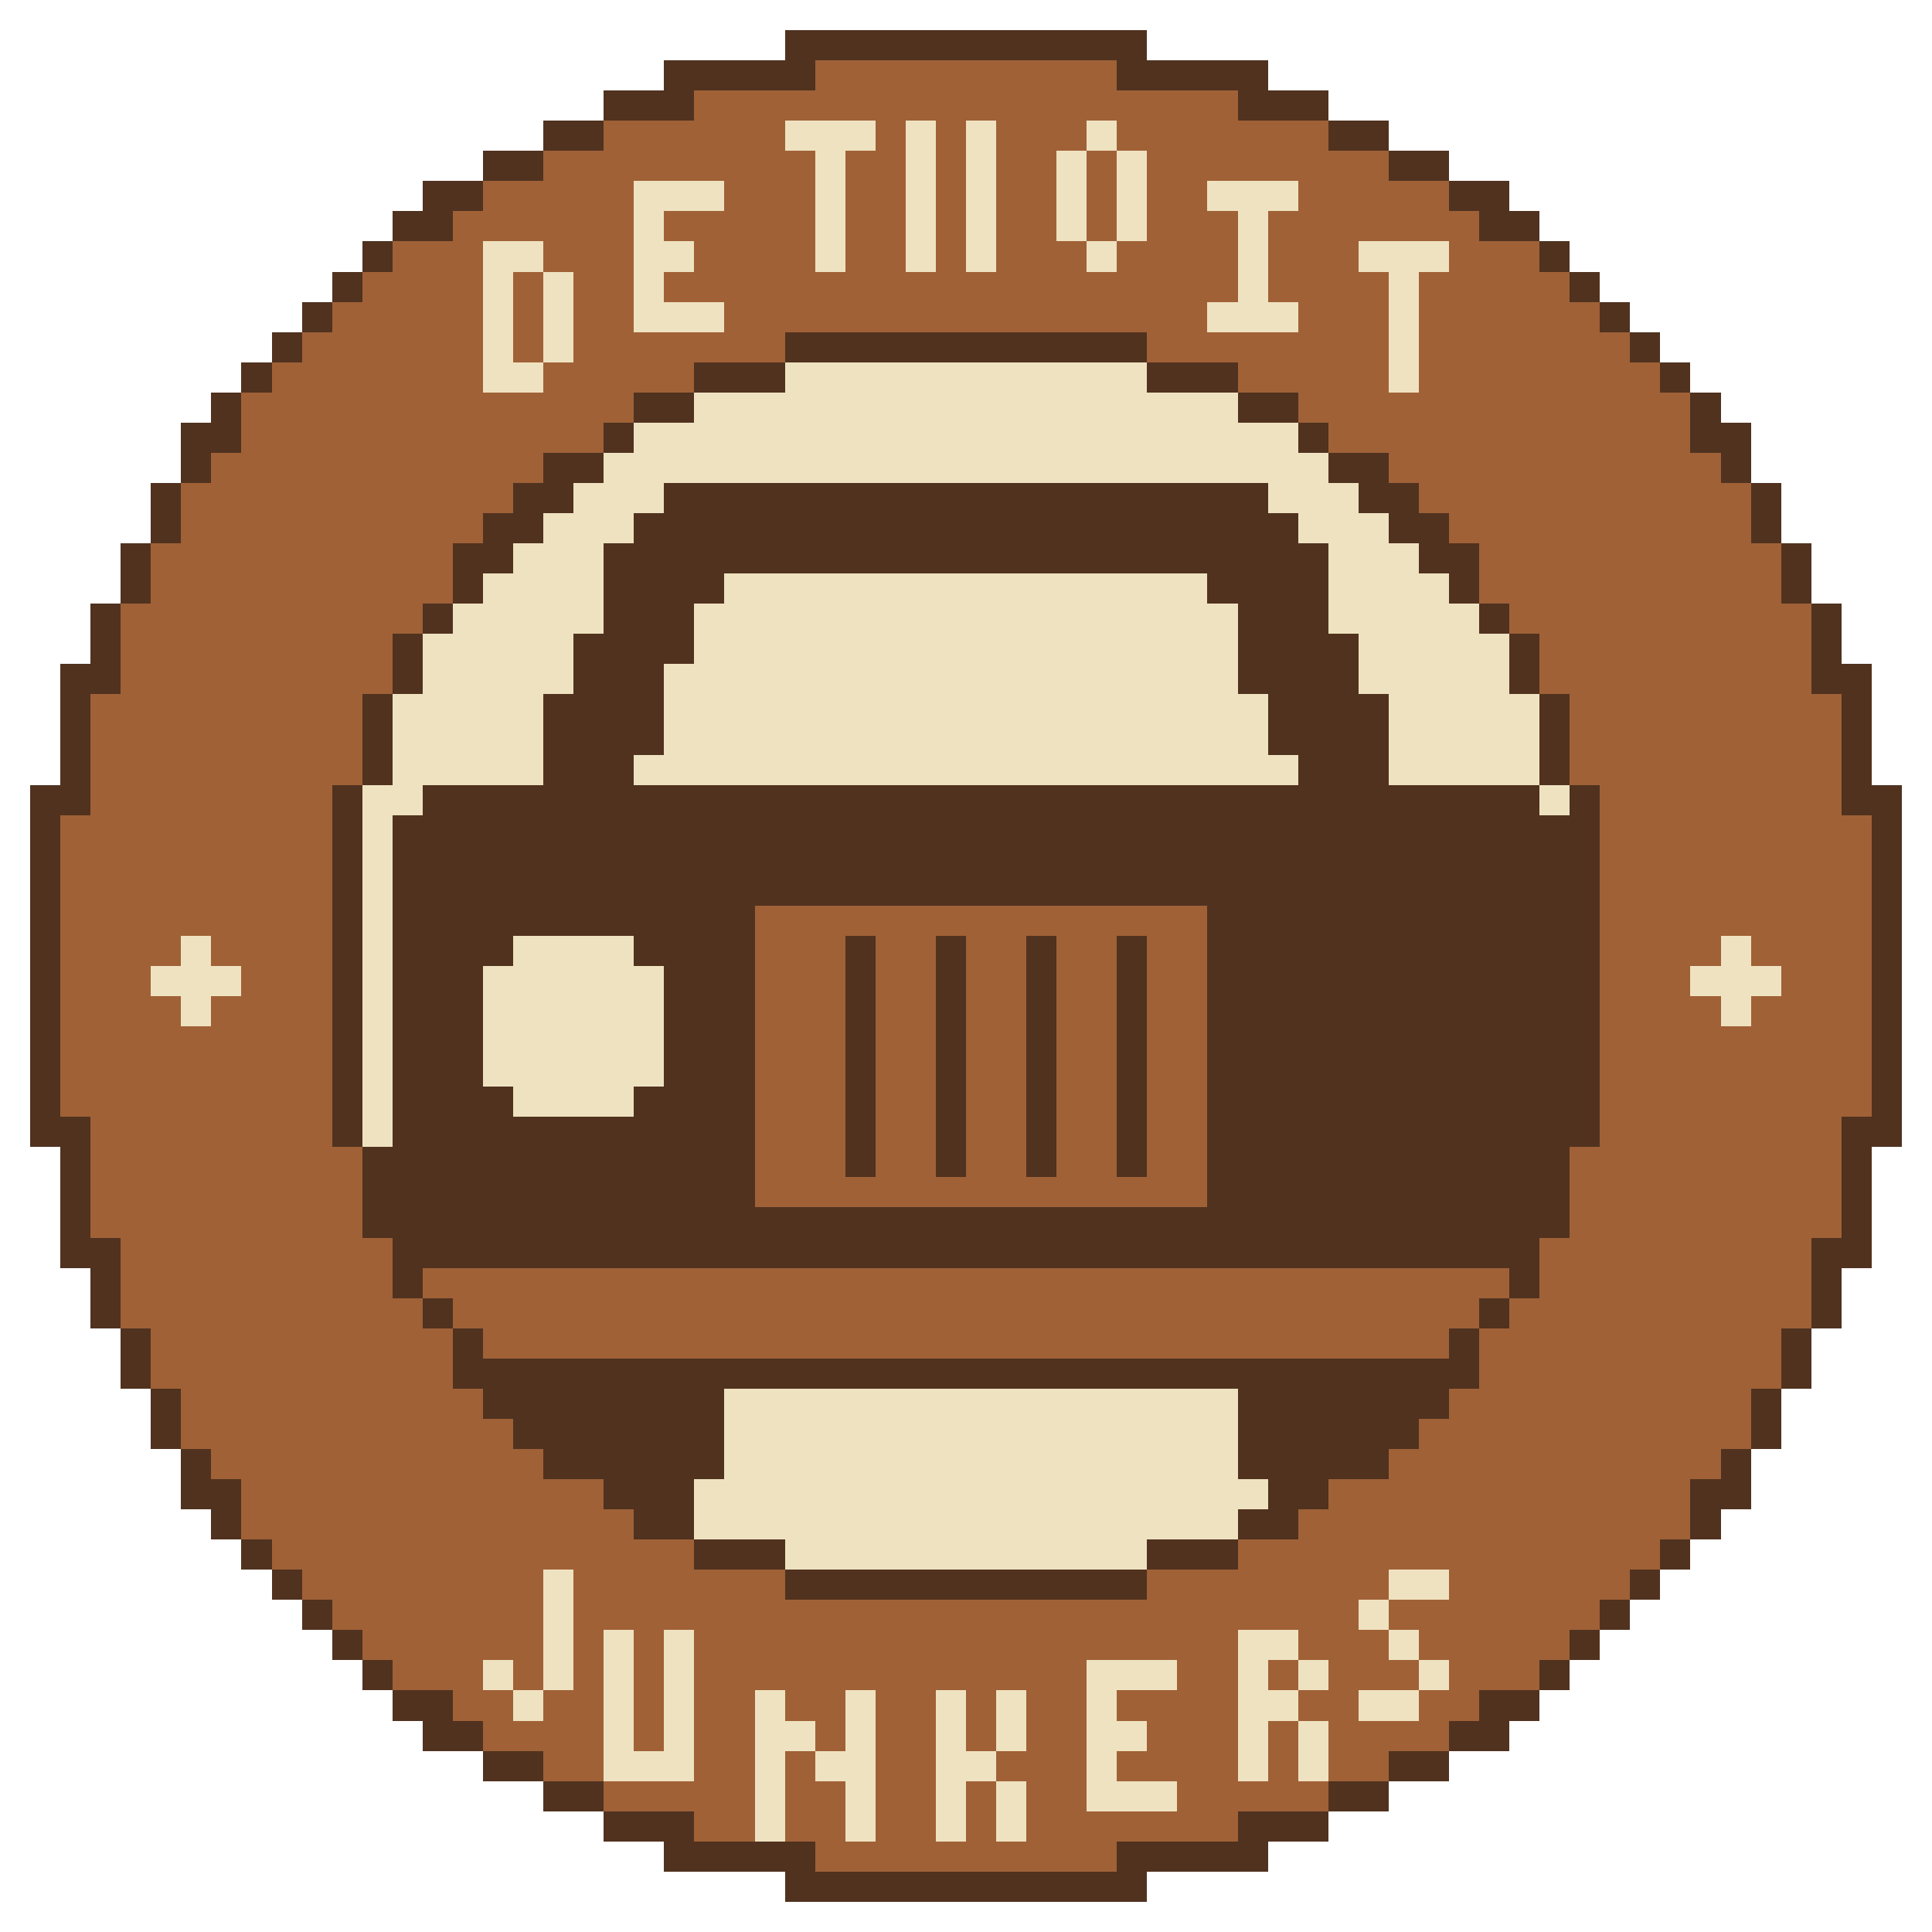
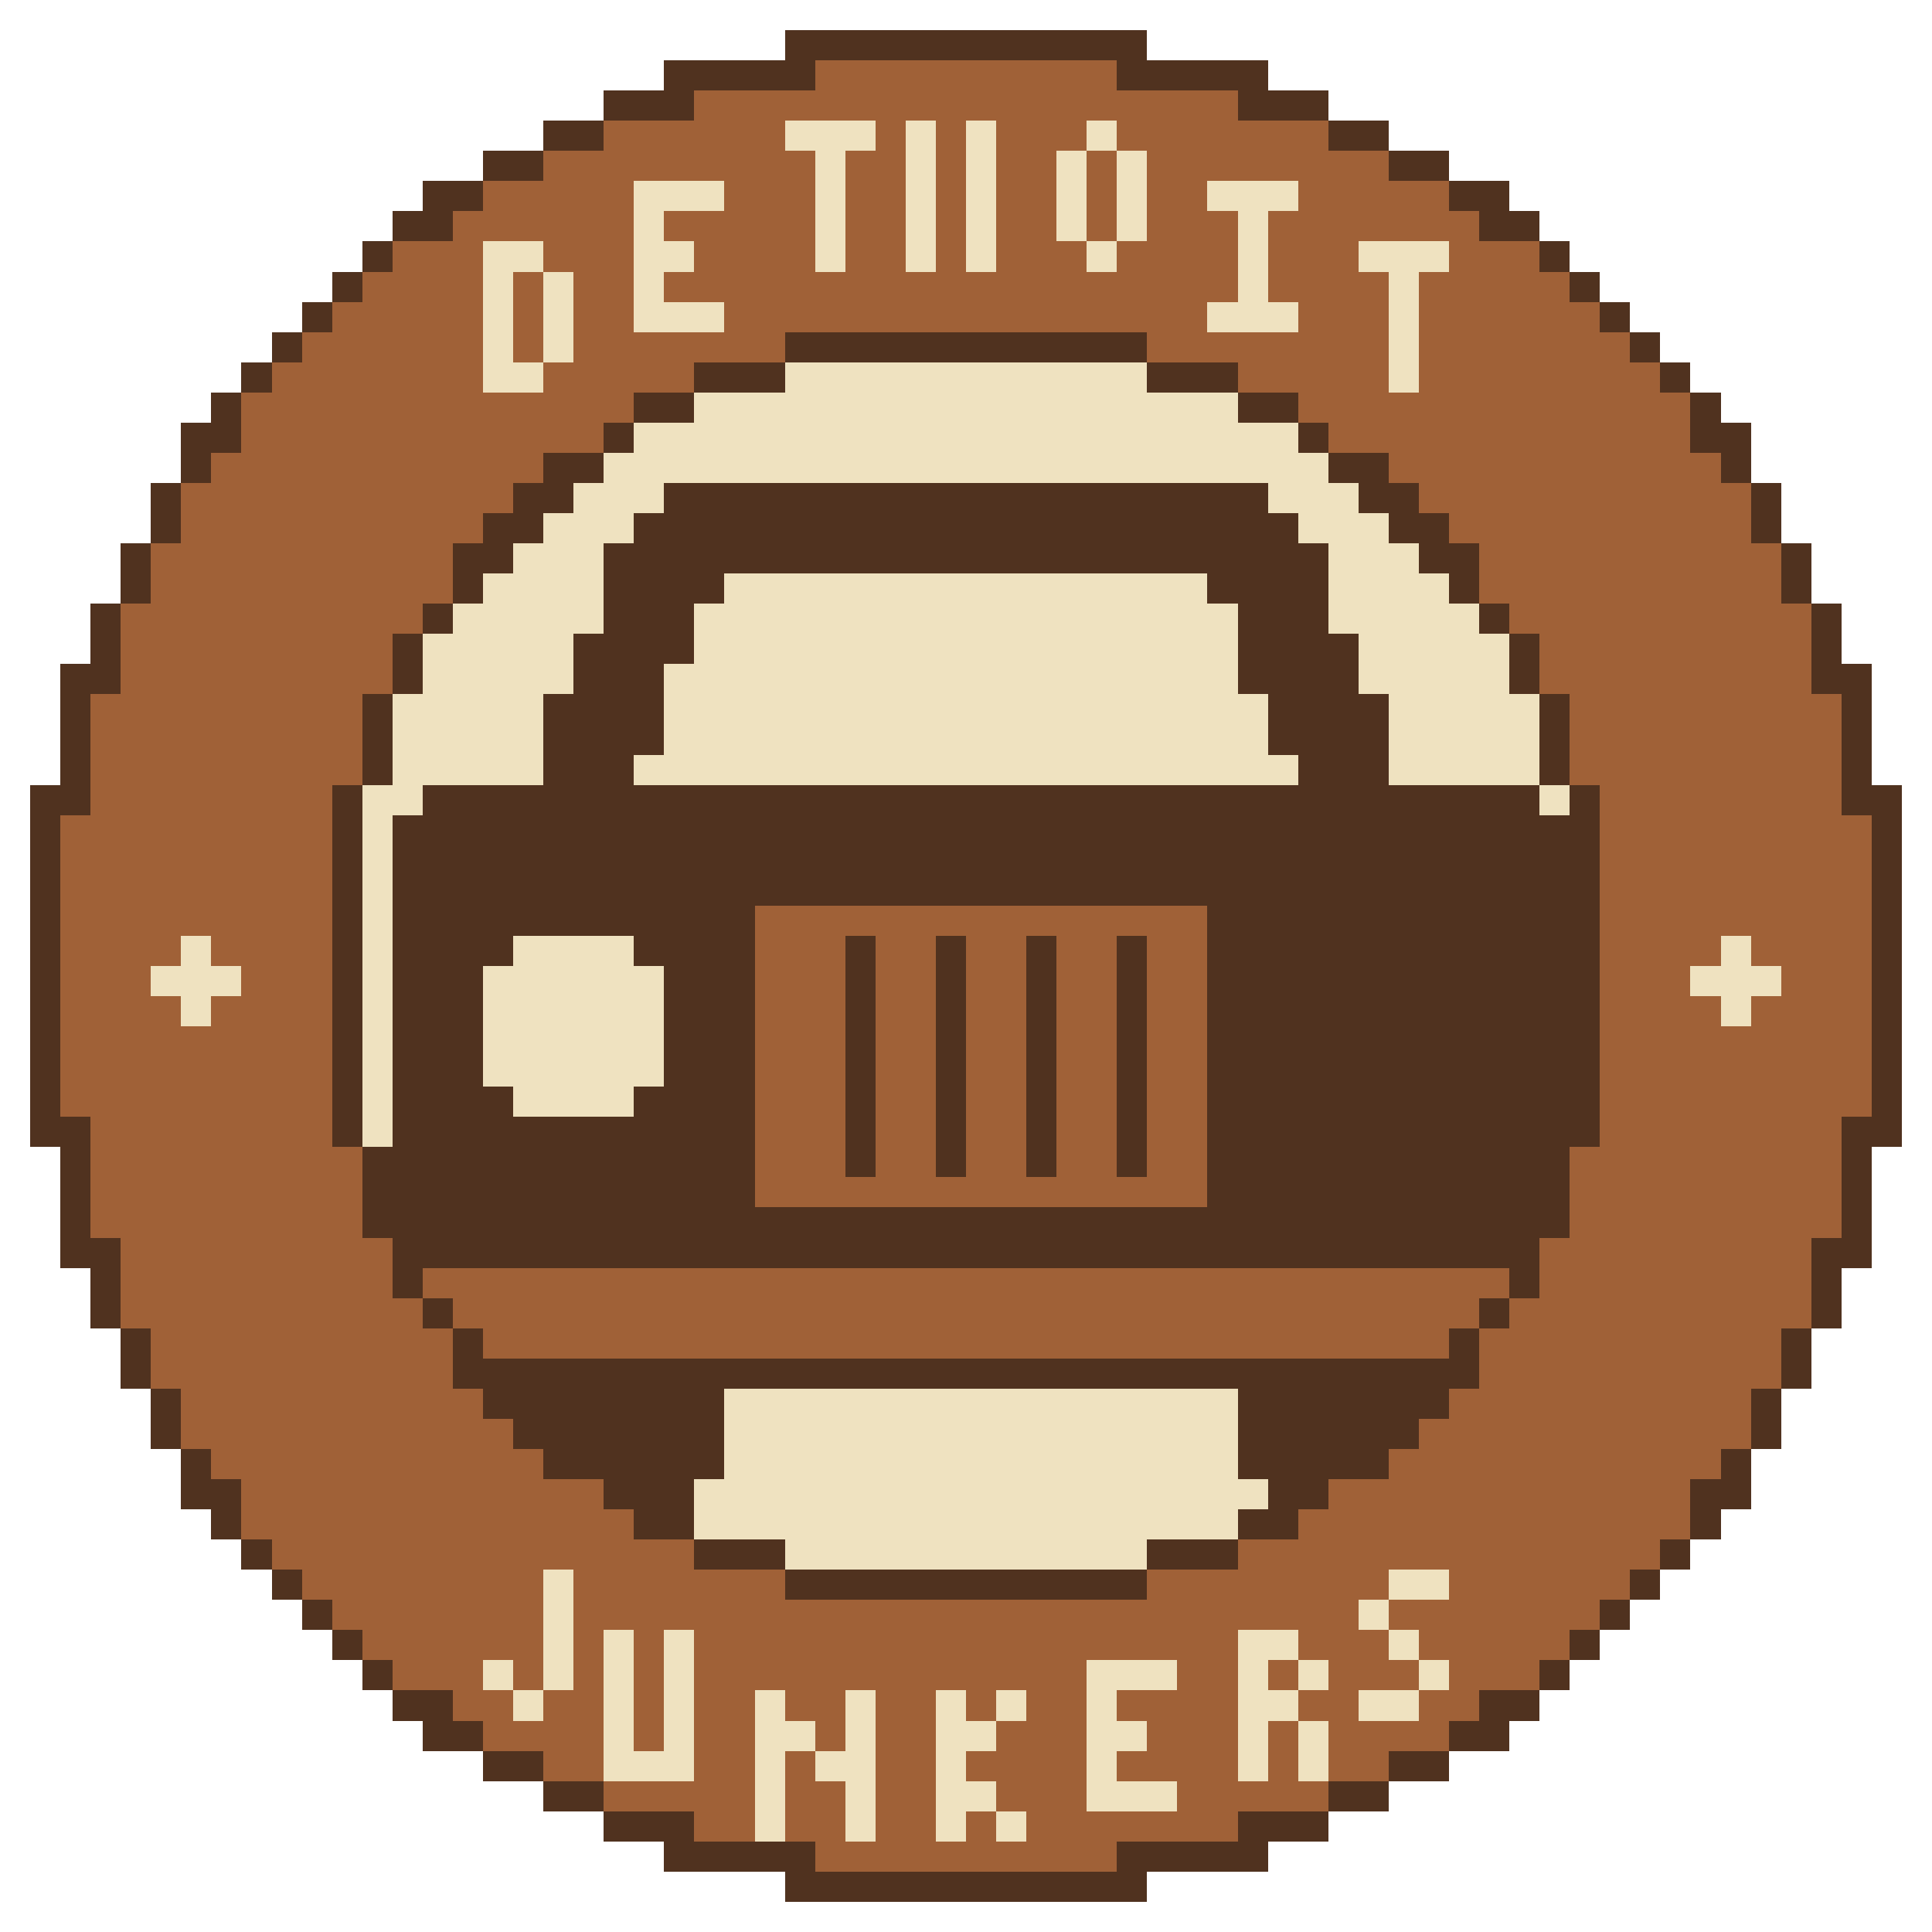
<svg xmlns="http://www.w3.org/2000/svg" viewBox="0 0 64 64" width="512" height="512" shape-rendering="crispEdges">
  <g id="logo-DET-retro">
    <path fill="#50321f" d="M3 21h1v1h-1zM13 21h1v1h-1zM19 21h4v1h-4zM41 21h4v1h-4zM50 21h1v1h-1zM60 21h1v1h-1zM5 17h1v1h-1zM16 17h2v1h-2zM21 17h22v1h-22zM46 17h2v1h-2zM58 17h1v1h-1zM16 58h2v1h-2zM46 58h2v1h-2zM1 32h1v1h-1zM11 32h1v1h-1zM13 32h3v1h-3zM22 32h3v1h-3zM28 32h1v1h-1zM31 32h1v1h-1zM34 32h1v1h-1zM37 32h1v1h-1zM40 32h13v1h-13zM62 32h1v1h-1zM4 45h1v1h-1zM15 45h34v1h-34zM59 45h1v1h-1zM2 41h2v1h-2zM13 41h38v1h-38zM60 41h2v1h-2zM4 18h1v1h-1zM15 18h2v1h-2zM20 18h24v1h-24zM47 18h2v1h-2zM59 18h1v1h-1zM6 14h2v1h-2zM20 14h1v1h-1zM43 14h1v1h-1zM56 14h2v1h-2zM6 15h1v1h-1zM18 15h2v1h-2zM44 15h2v1h-2zM57 15h1v1h-1zM6 48h1v1h-1zM18 48h6v1h-6zM41 48h5v1h-5zM57 48h1v1h-1zM3 42h1v1h-1zM13 42h1v1h-1zM50 42h1v1h-1zM60 42h1v1h-1zM2 38h1v1h-1zM12 38h13v1h-13zM28 38h1v1h-1zM31 38h1v1h-1zM34 38h1v1h-1zM37 38h1v1h-1zM40 38h12v1h-12zM61 38h1v1h-1zM20 3h3v1h-3zM41 3h3v1h-3zM8 51h1v1h-1zM23 51h3v1h-3zM38 51h3v1h-3zM55 51h1v1h-1zM5 16h1v1h-1zM17 16h2v1h-2zM22 16h20v1h-20zM45 16h2v1h-2zM58 16h1v1h-1zM1 34h1v1h-1zM11 34h1v1h-1zM13 34h3v1h-3zM22 34h3v1h-3zM28 34h1v1h-1zM31 34h1v1h-1zM34 34h1v1h-1zM37 34h1v1h-1zM40 34h13v1h-13zM62 34h1v1h-1zM5 47h1v1h-1zM17 47h7v1h-7zM41 47h6v1h-6zM58 47h1v1h-1zM8 12h1v1h-1zM23 12h3v1h-3zM38 12h3v1h-3zM55 12h1v1h-1zM12 8h1v1h-1zM51 8h1v1h-1zM1 28h1v1h-1zM11 28h1v1h-1zM13 28h40v1h-40zM62 28h1v1h-1zM2 24h1v1h-1zM12 24h1v1h-1zM18 24h4v1h-4zM42 24h4v1h-4zM51 24h1v1h-1zM61 24h1v1h-1zM7 13h1v1h-1zM21 13h2v1h-2zM41 13h2v1h-2zM56 13h1v1h-1zM11 9h1v1h-1zM52 9h1v1h-1zM2 25h1v1h-1zM12 25h1v1h-1zM18 25h3v1h-3zM43 25h3v1h-3zM51 25h1v1h-1zM61 25h1v1h-1zM2 22h2v1h-2zM13 22h1v1h-1zM19 22h3v1h-3zM41 22h4v1h-4zM50 22h1v1h-1zM60 22h2v1h-2zM14 57h2v1h-2zM48 57h2v1h-2zM1 30h1v1h-1zM11 30h1v1h-1zM13 30h12v1h-12zM40 30h13v1h-13zM62 30h1v1h-1zM18 4h2v1h-2zM44 4h2v1h-2zM11 54h1v1h-1zM52 54h1v1h-1zM4 19h1v1h-1zM15 19h1v1h-1zM20 19h4v1h-4zM40 19h4v1h-4zM48 19h1v1h-1zM59 19h1v1h-1zM9 11h1v1h-1zM26 11h12v1h-12zM54 11h1v1h-1zM1 31h1v1h-1zM11 31h1v1h-1zM13 31h4v1h-4zM21 31h4v1h-4zM28 31h1v1h-1zM31 31h1v1h-1zM34 31h1v1h-1zM37 31h1v1h-1zM40 31h13v1h-13zM62 31h1v1h-1zM1 27h1v1h-1zM11 27h1v1h-1zM13 27h40v1h-40zM62 27h1v1h-1zM16 5h2v1h-2zM46 5h2v1h-2zM12 55h1v1h-1zM51 55h1v1h-1zM20 60h3v1h-3zM41 60h3v1h-3zM1 37h2v1h-2zM11 37h1v1h-1zM13 37h12v1h-12zM28 37h1v1h-1zM31 37h1v1h-1zM34 37h1v1h-1zM37 37h1v1h-1zM40 37h13v1h-13zM61 37h2v1h-2zM13 7h2v1h-2zM49 7h2v1h-2zM22 61h5v1h-5zM37 61h5v1h-5zM4 44h1v1h-1zM15 44h1v1h-1zM48 44h1v1h-1zM59 44h1v1h-1zM1 35h1v1h-1zM11 35h1v1h-1zM13 35h3v1h-3zM22 35h3v1h-3zM28 35h1v1h-1zM31 35h1v1h-1zM34 35h1v1h-1zM37 35h1v1h-1zM40 35h13v1h-13zM62 35h1v1h-1zM2 40h1v1h-1zM12 40h40v1h-40zM61 40h1v1h-1zM14 6h2v1h-2zM48 6h2v1h-2zM7 50h1v1h-1zM21 50h2v1h-2zM41 50h2v1h-2zM56 50h1v1h-1zM26 1h12v1h-12zM10 53h1v1h-1zM53 53h1v1h-1zM1 29h1v1h-1zM11 29h1v1h-1zM13 29h40v1h-40zM62 29h1v1h-1zM22 2h5v1h-5zM37 2h5v1h-5zM5 46h1v1h-1zM16 46h8v1h-8zM41 46h7v1h-7zM58 46h1v1h-1zM3 43h1v1h-1zM14 43h1v1h-1zM49 43h1v1h-1zM60 43h1v1h-1zM18 59h2v1h-2zM44 59h2v1h-2zM3 20h1v1h-1zM14 20h1v1h-1zM20 20h3v1h-3zM41 20h3v1h-3zM49 20h1v1h-1zM60 20h1v1h-1zM13 56h2v1h-2zM49 56h2v1h-2zM1 36h1v1h-1zM11 36h1v1h-1zM13 36h4v1h-4zM21 36h4v1h-4zM28 36h1v1h-1zM31 36h1v1h-1zM34 36h1v1h-1zM37 36h1v1h-1zM40 36h13v1h-13zM62 36h1v1h-1zM1 33h1v1h-1zM11 33h1v1h-1zM13 33h3v1h-3zM22 33h3v1h-3zM28 33h1v1h-1zM31 33h1v1h-1zM34 33h1v1h-1zM37 33h1v1h-1zM40 33h13v1h-13zM62 33h1v1h-1zM2 39h1v1h-1zM12 39h13v1h-13zM40 39h12v1h-12zM61 39h1v1h-1zM6 49h2v1h-2zM20 49h3v1h-3zM42 49h2v1h-2zM56 49h2v1h-2zM10 10h1v1h-1zM53 10h1v1h-1zM9 52h1v1h-1zM26 52h12v1h-12zM54 52h1v1h-1zM1 26h2v1h-2zM11 26h1v1h-1zM14 26h37v1h-37zM52 26h1v1h-1zM61 26h2v1h-2zM2 23h1v1h-1zM12 23h1v1h-1zM18 23h4v1h-4zM42 23h4v1h-4zM51 23h1v1h-1zM61 23h1v1h-1zM26 62h12v1h-12z" />
-     <path fill="#a06137" d="M4 21h9v1h-9zM51 21h9v1h-9zM6 17h10v1h-10zM48 17h10v1h-10zM18 58h2v1h-2zM23 58h2v1h-2zM26 58h1v1h-1zM29 58h2v1h-2zM33 58h3v1h-3zM37 58h4v1h-4zM42 58h1v1h-1zM44 58h2v1h-2zM2 32h3v1h-3zM8 32h3v1h-3zM25 32h3v1h-3zM29 32h2v1h-2zM32 32h2v1h-2zM35 32h2v1h-2zM38 32h2v1h-2zM53 32h3v1h-3zM59 32h3v1h-3zM5 45h10v1h-10zM49 45h10v1h-10zM4 41h9v1h-9zM51 41h9v1h-9zM5 18h10v1h-10zM49 18h10v1h-10zM8 14h12v1h-12zM44 14h12v1h-12zM7 15h11v1h-11zM46 15h11v1h-11zM7 48h11v1h-11zM46 48h11v1h-11zM4 42h9v1h-9zM14 42h36v1h-36zM51 42h9v1h-9zM3 38h9v1h-9zM25 38h3v1h-3zM29 38h2v1h-2zM32 38h2v1h-2zM35 38h2v1h-2zM38 38h2v1h-2zM52 38h9v1h-9zM23 3h18v1h-18zM9 51h14v1h-14zM41 51h14v1h-14zM6 16h11v1h-11zM47 16h11v1h-11zM2 34h9v1h-9zM25 34h3v1h-3zM29 34h2v1h-2zM32 34h2v1h-2zM35 34h2v1h-2zM38 34h2v1h-2zM53 34h9v1h-9zM6 47h11v1h-11zM47 47h11v1h-11zM9 12h7v1h-7zM18 12h5v1h-5zM41 12h5v1h-5zM47 12h8v1h-8zM13 8h3v1h-3zM18 8h3v1h-3zM23 8h4v1h-4zM28 8h2v1h-2zM31 8h1v1h-1zM33 8h3v1h-3zM37 8h4v1h-4zM42 8h3v1h-3zM48 8h3v1h-3zM2 28h9v1h-9zM53 28h9v1h-9zM3 24h9v1h-9zM52 24h9v1h-9zM8 13h13v1h-13zM43 13h13v1h-13zM12 9h4v1h-4zM17 9h1v1h-1zM19 9h2v1h-2zM22 9h19v1h-19zM42 9h4v1h-4zM47 9h5v1h-5zM3 25h9v1h-9zM52 25h9v1h-9zM4 22h9v1h-9zM51 22h9v1h-9zM16 57h4v1h-4zM21 57h1v1h-1zM23 57h2v1h-2zM27 57h1v1h-1zM29 57h2v1h-2zM32 57h1v1h-1zM34 57h2v1h-2zM38 57h3v1h-3zM42 57h1v1h-1zM44 57h4v1h-4zM2 30h9v1h-9zM25 30h15v1h-15zM53 30h9v1h-9zM20 4h6v1h-6zM29 4h1v1h-1zM31 4h1v1h-1zM33 4h3v1h-3zM37 4h7v1h-7zM12 54h6v1h-6zM19 54h1v1h-1zM21 54h1v1h-1zM23 54h18v1h-18zM43 54h3v1h-3zM47 54h5v1h-5zM5 19h10v1h-10zM49 19h10v1h-10zM10 11h6v1h-6zM17 11h1v1h-1zM19 11h7v1h-7zM38 11h8v1h-8zM47 11h7v1h-7zM2 31h4v1h-4zM7 31h4v1h-4zM25 31h3v1h-3zM29 31h2v1h-2zM32 31h2v1h-2zM35 31h2v1h-2zM38 31h2v1h-2zM53 31h4v1h-4zM58 31h4v1h-4zM2 27h9v1h-9zM53 27h9v1h-9zM18 5h9v1h-9zM28 5h2v1h-2zM31 5h1v1h-1zM33 5h2v1h-2zM36 5h1v1h-1zM38 5h8v1h-8zM13 55h3v1h-3zM17 55h1v1h-1zM19 55h1v1h-1zM21 55h1v1h-1zM23 55h13v1h-13zM39 55h2v1h-2zM42 55h1v1h-1zM44 55h3v1h-3zM48 55h3v1h-3zM23 60h2v1h-2zM26 60h2v1h-2zM29 60h2v1h-2zM32 60h1v1h-1zM34 60h7v1h-7zM3 37h8v1h-8zM25 37h3v1h-3zM29 37h2v1h-2zM32 37h2v1h-2zM35 37h2v1h-2zM38 37h2v1h-2zM53 37h8v1h-8zM15 7h6v1h-6zM22 7h5v1h-5zM28 7h2v1h-2zM31 7h1v1h-1zM33 7h2v1h-2zM36 7h1v1h-1zM38 7h3v1h-3zM42 7h7v1h-7zM27 61h10v1h-10zM5 44h10v1h-10zM16 44h32v1h-32zM49 44h10v1h-10zM2 35h9v1h-9zM25 35h3v1h-3zM29 35h2v1h-2zM32 35h2v1h-2zM35 35h2v1h-2zM38 35h2v1h-2zM53 35h9v1h-9zM3 40h9v1h-9zM52 40h9v1h-9zM16 6h5v1h-5zM24 6h3v1h-3zM28 6h2v1h-2zM31 6h1v1h-1zM33 6h2v1h-2zM36 6h1v1h-1zM38 6h2v1h-2zM43 6h5v1h-5zM8 50h13v1h-13zM43 50h13v1h-13zM11 53h7v1h-7zM19 53h26v1h-26zM46 53h7v1h-7zM2 29h9v1h-9zM53 29h9v1h-9zM27 2h10v1h-10zM6 46h10v1h-10zM48 46h10v1h-10zM4 43h10v1h-10zM15 43h34v1h-34zM50 43h10v1h-10zM20 59h5v1h-5zM26 59h2v1h-2zM29 59h2v1h-2zM32 59h1v1h-1zM34 59h2v1h-2zM39 59h5v1h-5zM4 20h10v1h-10zM50 20h10v1h-10zM15 56h2v1h-2zM18 56h2v1h-2zM21 56h1v1h-1zM23 56h2v1h-2zM26 56h2v1h-2zM29 56h2v1h-2zM32 56h1v1h-1zM34 56h2v1h-2zM37 56h4v1h-4zM43 56h2v1h-2zM47 56h2v1h-2zM2 36h9v1h-9zM25 36h3v1h-3zM29 36h2v1h-2zM32 36h2v1h-2zM35 36h2v1h-2zM38 36h2v1h-2zM53 36h9v1h-9zM2 33h4v1h-4zM7 33h4v1h-4zM25 33h3v1h-3zM29 33h2v1h-2zM32 33h2v1h-2zM35 33h2v1h-2zM38 33h2v1h-2zM53 33h4v1h-4zM58 33h4v1h-4zM3 39h9v1h-9zM25 39h15v1h-15zM52 39h9v1h-9zM8 49h12v1h-12zM44 49h12v1h-12zM11 10h5v1h-5zM17 10h1v1h-1zM19 10h2v1h-2zM24 10h16v1h-16zM43 10h3v1h-3zM47 10h6v1h-6zM10 52h8v1h-8zM19 52h7v1h-7zM38 52h8v1h-8zM48 52h6v1h-6zM3 26h8v1h-8zM53 26h8v1h-8zM3 23h9v1h-9zM52 23h9v1h-9z" />
-     <path fill="#efe2c0" d="M14 21h5v1h-5zM23 21h18v1h-18zM45 21h5v1h-5zM18 17h3v1h-3zM43 17h3v1h-3zM20 58h3v1h-3zM25 58h1v1h-1zM27 58h2v1h-2zM31 58h2v1h-2zM36 58h1v1h-1zM41 58h1v1h-1zM43 58h1v1h-1zM5 32h3v1h-3zM12 32h1v1h-1zM16 32h6v1h-6zM56 32h3v1h-3zM17 18h3v1h-3zM44 18h3v1h-3zM21 14h22v1h-22zM20 15h24v1h-24zM24 48h17v1h-17zM26 51h12v1h-12zM19 16h3v1h-3zM42 16h3v1h-3zM12 34h1v1h-1zM16 34h6v1h-6zM24 47h17v1h-17zM16 12h2v1h-2zM26 12h12v1h-12zM46 12h1v1h-1zM16 8h2v1h-2zM21 8h2v1h-2zM27 8h1v1h-1zM30 8h1v1h-1zM32 8h1v1h-1zM36 8h1v1h-1zM41 8h1v1h-1zM45 8h3v1h-3zM12 28h1v1h-1zM13 24h5v1h-5zM22 24h20v1h-20zM46 24h5v1h-5zM23 13h18v1h-18zM16 9h1v1h-1zM18 9h1v1h-1zM21 9h1v1h-1zM41 9h1v1h-1zM46 9h1v1h-1zM13 25h5v1h-5zM21 25h22v1h-22zM46 25h5v1h-5zM14 22h5v1h-5zM22 22h19v1h-19zM45 22h5v1h-5zM20 57h1v1h-1zM22 57h1v1h-1zM25 57h2v1h-2zM28 57h1v1h-1zM31 57h1v1h-1zM33 57h1v1h-1zM36 57h2v1h-2zM41 57h1v1h-1zM43 57h1v1h-1zM12 30h1v1h-1zM26 4h3v1h-3zM30 4h1v1h-1zM32 4h1v1h-1zM36 4h1v1h-1zM18 54h1v1h-1zM20 54h1v1h-1zM22 54h1v1h-1zM41 54h2v1h-2zM46 54h1v1h-1zM16 19h4v1h-4zM24 19h16v1h-16zM44 19h4v1h-4zM16 11h1v1h-1zM18 11h1v1h-1zM46 11h1v1h-1zM6 31h1v1h-1zM12 31h1v1h-1zM17 31h4v1h-4zM57 31h1v1h-1zM12 27h1v1h-1zM27 5h1v1h-1zM30 5h1v1h-1zM32 5h1v1h-1zM35 5h1v1h-1zM37 5h1v1h-1zM16 55h1v1h-1zM18 55h1v1h-1zM20 55h1v1h-1zM22 55h1v1h-1zM36 55h3v1h-3zM41 55h1v1h-1zM43 55h1v1h-1zM47 55h1v1h-1zM25 60h1v1h-1zM28 60h1v1h-1zM31 60h1v1h-1zM33 60h1v1h-1zM12 37h1v1h-1zM21 7h1v1h-1zM27 7h1v1h-1zM30 7h1v1h-1zM32 7h1v1h-1zM35 7h1v1h-1zM37 7h1v1h-1zM41 7h1v1h-1zM12 35h1v1h-1zM16 35h6v1h-6zM21 6h3v1h-3zM27 6h1v1h-1zM30 6h1v1h-1zM32 6h1v1h-1zM35 6h1v1h-1zM37 6h1v1h-1zM40 6h3v1h-3zM23 50h18v1h-18zM18 53h1v1h-1zM45 53h1v1h-1zM12 29h1v1h-1zM24 46h17v1h-17zM25 59h1v1h-1zM28 59h1v1h-1zM31 59h1v1h-1zM33 59h1v1h-1zM36 59h3v1h-3zM15 20h5v1h-5zM23 20h18v1h-18zM44 20h5v1h-5zM17 56h1v1h-1zM20 56h1v1h-1zM22 56h1v1h-1zM25 56h1v1h-1zM28 56h1v1h-1zM31 56h1v1h-1zM33 56h1v1h-1zM36 56h1v1h-1zM41 56h2v1h-2zM45 56h2v1h-2zM12 36h1v1h-1zM17 36h4v1h-4zM6 33h1v1h-1zM12 33h1v1h-1zM16 33h6v1h-6zM57 33h1v1h-1zM23 49h19v1h-19zM16 10h1v1h-1zM18 10h1v1h-1zM21 10h3v1h-3zM40 10h3v1h-3zM46 10h1v1h-1zM18 52h1v1h-1zM46 52h2v1h-2zM12 26h2v1h-2zM51 26h1v1h-1zM13 23h5v1h-5zM22 23h20v1h-20zM46 23h5v1h-5z" />
+     <path fill="#a06137" d="M4 21h9v1h-9zM51 21h9v1h-9zM6 17h10v1h-10zM48 17h10v1h-10zM18 58h2v1h-2zM23 58h2v1h-2zM26 58h1v1h-1zM29 58h2v1h-2zM32 58h4v1h-4zM37 58h4v1h-4zM42 58h1v1h-1zM44 58h2v1h-2zM2 32h3v1h-3zM8 32h3v1h-3zM25 32h3v1h-3zM29 32h2v1h-2zM32 32h2v1h-2zM35 32h2v1h-2zM38 32h2v1h-2zM53 32h3v1h-3zM59 32h3v1h-3zM5 45h10v1h-10zM49 45h10v1h-10zM4 41h9v1h-9zM51 41h9v1h-9zM5 18h10v1h-10zM49 18h10v1h-10zM8 14h12v1h-12zM44 14h12v1h-12zM7 15h11v1h-11zM46 15h11v1h-11zM7 48h11v1h-11zM46 48h11v1h-11zM4 42h9v1h-9zM14 42h36v1h-36zM51 42h9v1h-9zM3 38h9v1h-9zM25 38h3v1h-3zM29 38h2v1h-2zM32 38h2v1h-2zM35 38h2v1h-2zM38 38h2v1h-2zM52 38h9v1h-9zM23 3h18v1h-18zM9 51h14v1h-14zM41 51h14v1h-14zM6 16h11v1h-11zM47 16h11v1h-11zM2 34h9v1h-9zM25 34h3v1h-3zM29 34h2v1h-2zM32 34h2v1h-2zM35 34h2v1h-2zM38 34h2v1h-2zM53 34h9v1h-9zM6 47h11v1h-11zM47 47h11v1h-11zM9 12h7v1h-7zM18 12h5v1h-5zM41 12h5v1h-5zM47 12h8v1h-8zM13 8h3v1h-3zM18 8h3v1h-3zM23 8h4v1h-4zM28 8h2v1h-2zM31 8h1v1h-1zM33 8h3v1h-3zM37 8h4v1h-4zM42 8h3v1h-3zM48 8h3v1h-3zM2 28h9v1h-9zM53 28h9v1h-9zM3 24h9v1h-9zM52 24h9v1h-9zM8 13h13v1h-13zM43 13h13v1h-13zM12 9h4v1h-4zM17 9h1v1h-1zM19 9h2v1h-2zM22 9h19v1h-19zM42 9h4v1h-4zM47 9h5v1h-5zM3 25h9v1h-9zM52 25h9v1h-9zM4 22h9v1h-9zM51 22h9v1h-9zM16 57h4v1h-4zM21 57h1v1h-1zM23 57h2v1h-2zM27 57h1v1h-1zM29 57h2v1h-2zM33 57h3v1h-3zM38 57h3v1h-3zM42 57h1v1h-1zM44 57h4v1h-4zM2 30h9v1h-9zM25 30h15v1h-15zM53 30h9v1h-9zM20 4h6v1h-6zM29 4h1v1h-1zM31 4h1v1h-1zM33 4h3v1h-3zM37 4h7v1h-7zM12 54h6v1h-6zM19 54h1v1h-1zM21 54h1v1h-1zM23 54h18v1h-18zM43 54h3v1h-3zM47 54h5v1h-5zM5 19h10v1h-10zM49 19h10v1h-10zM10 11h6v1h-6zM17 11h1v1h-1zM19 11h7v1h-7zM38 11h8v1h-8zM47 11h7v1h-7zM2 31h4v1h-4zM7 31h4v1h-4zM25 31h3v1h-3zM29 31h2v1h-2zM32 31h2v1h-2zM35 31h2v1h-2zM38 31h2v1h-2zM53 31h4v1h-4zM58 31h4v1h-4zM2 27h9v1h-9zM53 27h9v1h-9zM18 5h9v1h-9zM28 5h2v1h-2zM31 5h1v1h-1zM33 5h2v1h-2zM36 5h1v1h-1zM38 5h8v1h-8zM13 55h3v1h-3zM17 55h1v1h-1zM19 55h1v1h-1zM21 55h1v1h-1zM23 55h13v1h-13zM39 55h2v1h-2zM42 55h1v1h-1zM44 55h3v1h-3zM48 55h3v1h-3zM23 60h2v1h-2zM26 60h2v1h-2zM29 60h2v1h-2zM32 60h1v1h-1zM34 60h7v1h-7zM3 37h8v1h-8zM25 37h3v1h-3zM29 37h2v1h-2zM32 37h2v1h-2zM35 37h2v1h-2zM38 37h2v1h-2zM53 37h8v1h-8zM15 7h6v1h-6zM22 7h5v1h-5zM28 7h2v1h-2zM31 7h1v1h-1zM33 7h2v1h-2zM36 7h1v1h-1zM38 7h3v1h-3zM42 7h7v1h-7zM27 61h10v1h-10zM5 44h10v1h-10zM16 44h32v1h-32zM49 44h10v1h-10zM2 35h9v1h-9zM25 35h3v1h-3zM29 35h2v1h-2zM32 35h2v1h-2zM35 35h2v1h-2zM38 35h2v1h-2zM53 35h9v1h-9zM3 40h9v1h-9zM52 40h9v1h-9zM16 6h5v1h-5zM24 6h3v1h-3zM28 6h2v1h-2zM31 6h1v1h-1zM33 6h2v1h-2zM36 6h1v1h-1zM38 6h2v1h-2zM43 6h5v1h-5zM8 50h13v1h-13zM43 50h13v1h-13zM11 53h7v1h-7zM19 53h26v1h-26zM46 53h7v1h-7zM2 29h9v1h-9zM53 29h9v1h-9zM27 2h10v1h-10zM6 46h10v1h-10zM48 46h10v1h-10zM4 43h10v1h-10zM15 43h34v1h-34zM50 43h10v1h-10zM20 59h5v1h-5zM26 59h2v1h-2zM29 59h2v1h-2zM33 59h3v1h-3zM39 59h5v1h-5zM4 20h10v1h-10zM50 20h10v1h-10zM15 56h2v1h-2zM18 56h2v1h-2zM21 56h1v1h-1zM23 56h2v1h-2zM26 56h2v1h-2zM29 56h2v1h-2zM32 56h1v1h-1zM34 56h2v1h-2zM37 56h4v1h-4zM43 56h2v1h-2zM47 56h2v1h-2zM2 36h9v1h-9zM25 36h3v1h-3zM29 36h2v1h-2zM32 36h2v1h-2zM35 36h2v1h-2zM38 36h2v1h-2zM53 36h9v1h-9zM2 33h4v1h-4zM7 33h4v1h-4zM25 33h3v1h-3zM29 33h2v1h-2zM32 33h2v1h-2zM35 33h2v1h-2zM38 33h2v1h-2zM53 33h4v1h-4zM58 33h4v1h-4zM3 39h9v1h-9zM25 39h15v1h-15zM52 39h9v1h-9zM8 49h12v1h-12zM44 49h12v1h-12zM11 10h5v1h-5zM17 10h1v1h-1zM19 10h2v1h-2zM24 10h16v1h-16zM43 10h3v1h-3zM47 10h6v1h-6zM10 52h8v1h-8zM19 52h7v1h-7zM38 52h8v1h-8zM48 52h6v1h-6zM3 26h8v1h-8zM53 26h8v1h-8zM3 23h9v1h-9zM52 23h9v1h-9z" />
+     <path fill="#efe2c0" d="M14 21h5v1h-5zM23 21h18v1h-18zM45 21h5v1h-5zM18 17h3v1h-3zM43 17h3v1h-3zM20 58h3v1h-3zM25 58h1v1h-1zM27 58h2v1h-2zM31 58h1v1h-1zM36 58h1v1h-1zM41 58h1v1h-1zM43 58h1v1h-1zM5 32h3v1h-3zM12 32h1v1h-1zM16 32h6v1h-6zM56 32h3v1h-3zM17 18h3v1h-3zM44 18h3v1h-3zM21 14h22v1h-22zM20 15h24v1h-24zM24 48h17v1h-17zM26 51h12v1h-12zM19 16h3v1h-3zM42 16h3v1h-3zM12 34h1v1h-1zM16 34h6v1h-6zM24 47h17v1h-17zM16 12h2v1h-2zM26 12h12v1h-12zM46 12h1v1h-1zM16 8h2v1h-2zM21 8h2v1h-2zM27 8h1v1h-1zM30 8h1v1h-1zM32 8h1v1h-1zM36 8h1v1h-1zM41 8h1v1h-1zM45 8h3v1h-3zM12 28h1v1h-1zM13 24h5v1h-5zM22 24h20v1h-20zM46 24h5v1h-5zM23 13h18v1h-18zM16 9h1v1h-1zM18 9h1v1h-1zM21 9h1v1h-1zM41 9h1v1h-1zM46 9h1v1h-1zM13 25h5v1h-5zM21 25h22v1h-22zM46 25h5v1h-5zM14 22h5v1h-5zM22 22h19v1h-19zM45 22h5v1h-5zM20 57h1v1h-1zM22 57h1v1h-1zM25 57h2v1h-2zM28 57h1v1h-1zM31 57h2v1h-2zM36 57h2v1h-2zM41 57h1v1h-1zM43 57h1v1h-1zM12 30h1v1h-1zM26 4h3v1h-3zM30 4h1v1h-1zM32 4h1v1h-1zM36 4h1v1h-1zM18 54h1v1h-1zM20 54h1v1h-1zM22 54h1v1h-1zM41 54h2v1h-2zM46 54h1v1h-1zM16 19h4v1h-4zM24 19h16v1h-16zM44 19h4v1h-4zM16 11h1v1h-1zM18 11h1v1h-1zM46 11h1v1h-1zM6 31h1v1h-1zM12 31h1v1h-1zM17 31h4v1h-4zM57 31h1v1h-1zM12 27h1v1h-1zM27 5h1v1h-1zM30 5h1v1h-1zM32 5h1v1h-1zM35 5h1v1h-1zM37 5h1v1h-1zM16 55h1v1h-1zM18 55h1v1h-1zM20 55h1v1h-1zM22 55h1v1h-1zM36 55h3v1h-3zM41 55h1v1h-1zM43 55h1v1h-1zM47 55h1v1h-1zM25 60h1v1h-1zM28 60h1v1h-1zM31 60h1v1h-1zM33 60h1v1h-1zM12 37h1v1h-1zM21 7h1v1h-1zM27 7h1v1h-1zM30 7h1v1h-1zM32 7h1v1h-1zM35 7h1v1h-1zM37 7h1v1h-1zM41 7h1v1h-1zM12 35h1v1h-1zM16 35h6v1h-6zM21 6h3v1h-3zM27 6h1v1h-1zM30 6h1v1h-1zM32 6h1v1h-1zM35 6h1v1h-1zM37 6h1v1h-1zM40 6h3v1h-3zM23 50h18v1h-18zM18 53h1v1h-1zM45 53h1v1h-1zM12 29h1v1h-1zM24 46h17v1h-17zM25 59h1v1h-1zM28 59h1v1h-1zM31 59h2v1h-2zM36 59h3v1h-3zM15 20h5v1h-5zM23 20h18v1h-18zM44 20h5v1h-5zM17 56h1v1h-1zM20 56h1v1h-1zM22 56h1v1h-1zM25 56h1v1h-1zM28 56h1v1h-1zM31 56h1v1h-1zM33 56h1v1h-1zM36 56h1v1h-1zM41 56h2v1h-2zM45 56h2v1h-2zM12 36h1v1h-1zM17 36h4v1h-4zM6 33h1v1h-1zM12 33h1v1h-1zM16 33h6v1h-6zM57 33h1v1h-1zM23 49h19v1h-19zM16 10h1v1h-1zM18 10h1v1h-1zM21 10h3v1h-3zM40 10h3v1h-3zM46 10h1v1h-1zM18 52h1v1h-1zM46 52h2v1h-2zM12 26h2v1h-2zM51 26h1v1h-1zM13 23h5v1h-5zM22 23h20v1h-20zM46 23h5v1h-5z" />
  </g>
</svg>
